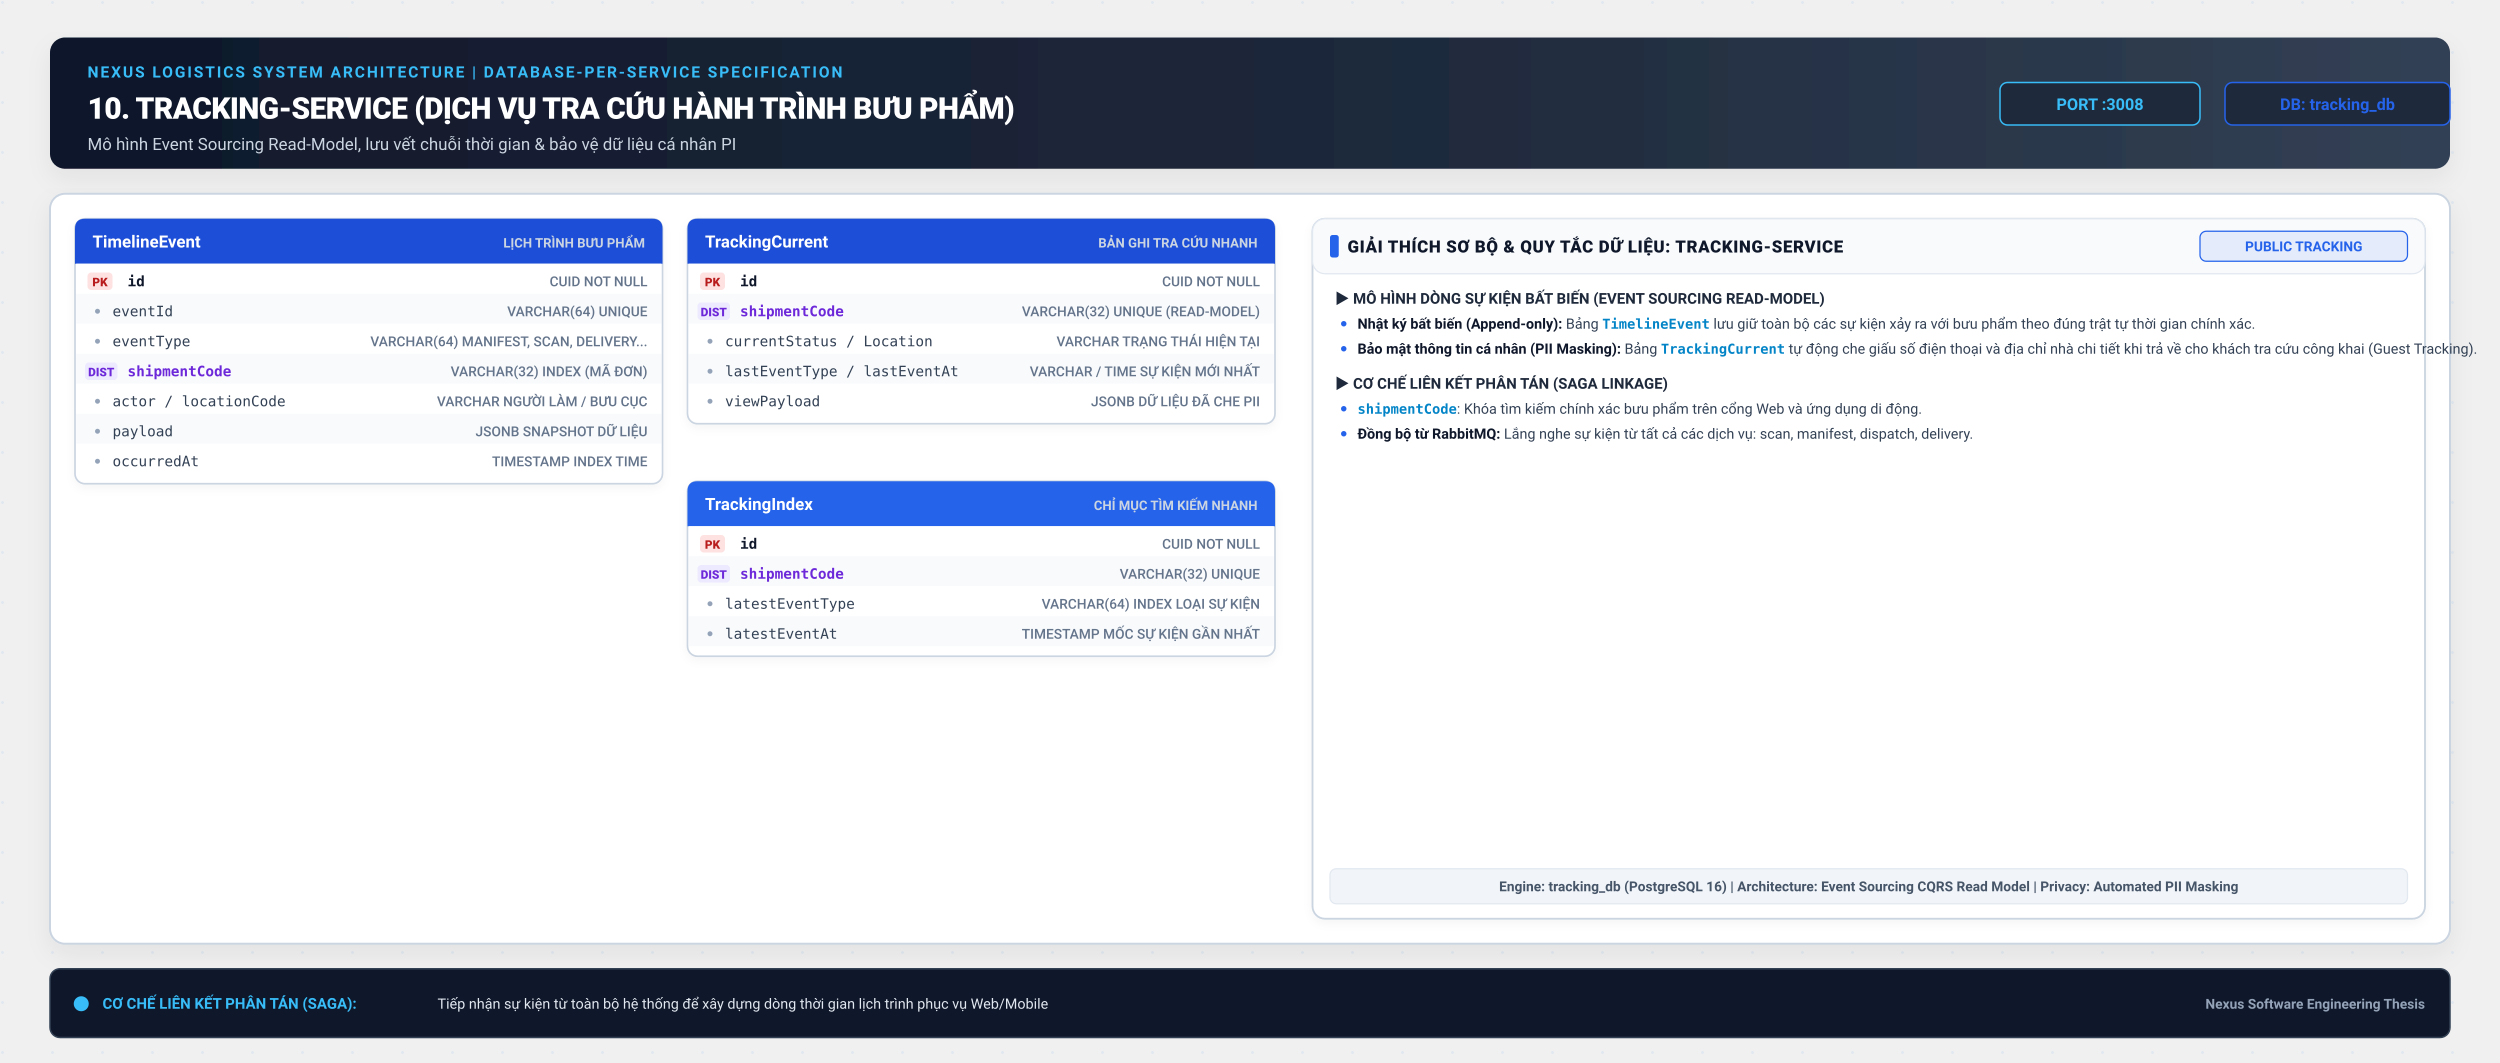
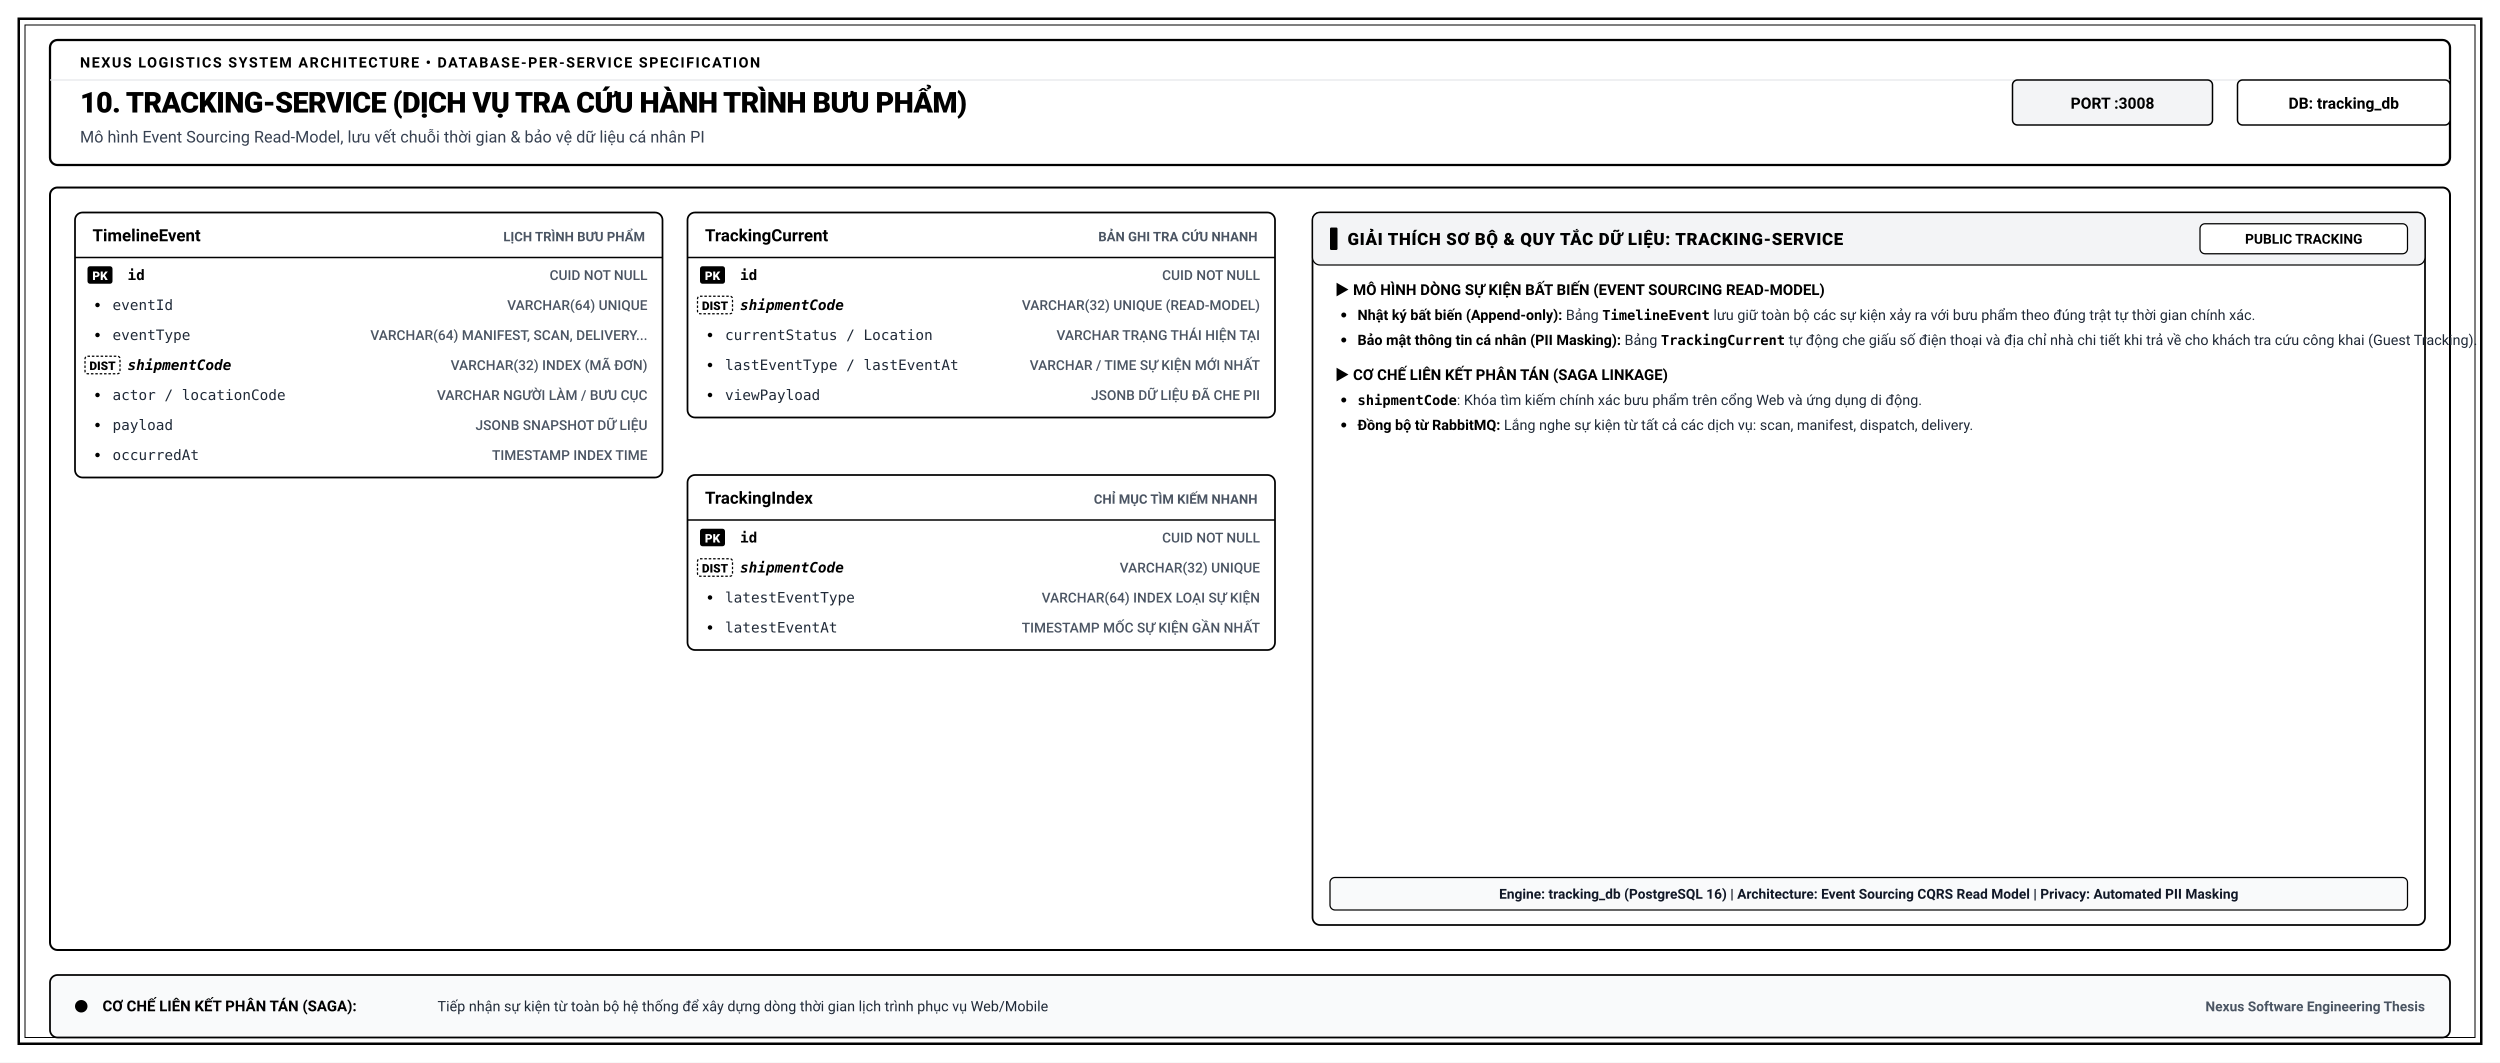
- <svg xmlns="http://www.w3.org/2000/svg" viewBox="0 0 2000 850" width="100%" height="100%" style="background:#F8FAFC;">
+ <svg xmlns="http://www.w3.org/2000/svg" viewBox="0 0 2000 850" width="100%" height="100%" style="background:#FFFFFF;">
  <defs>
-     <filter id="card-shadow" x="-2%" y="-1.5%" width="104%" height="104%" filterUnits="userSpaceOnUse">
-       <feDropShadow dx="0" dy="8" stdDeviation="10" flood-color="#0F172A" flood-opacity="0.06" />
-     </filter>
-     <filter id="table-shadow" x="-3%" y="-3%" width="106%" height="108%" filterUnits="userSpaceOnUse">
-       <feDropShadow dx="0" dy="3" stdDeviation="4" flood-color="#0F172A" flood-opacity="0.04" />
-     </filter>
    <marker id="crow-many" markerWidth="14" markerHeight="14" refX="10" refY="7" orient="auto">
-       <path d="M 0 0 L 10 7 L 0 14 M 10 0 L 10 14" stroke="#475569" stroke-width="1.8" fill="none" />
+       <path d="M 0 0 L 10 7 L 0 14 M 10 0 L 10 14" stroke="#000000" stroke-width="1.8" fill="none" />
    </marker>
    <marker id="crow-one" markerWidth="14" markerHeight="14" refX="10" refY="7" orient="auto">
-       <line x1="5" y1="2" x2="5" y2="12" stroke="#475569" stroke-width="1.8" />
-       <line x1="9" y1="2" x2="9" y2="12" stroke="#475569" stroke-width="1.8" />
+       <line x1="5" y1="2" x2="5" y2="12" stroke="#000000" stroke-width="1.8" />
+       <line x1="9" y1="2" x2="9" y2="12" stroke="#000000" stroke-width="1.8" />
    </marker>
    <marker id="arrow-dist" markerWidth="12" markerHeight="12" refX="9" refY="6" orient="auto">
-       <path d="M 0 1 L 9 6 L 0 11 z" fill="#0284C7" />
+       <path d="M 0 1 L 9 6 L 0 11 z" fill="#000000" />
    </marker>
-     <linearGradient id="header-grad" x1="0%" y1="0%" x2="100%" y2="0%">
-       <stop offset="0%" stop-color="#0F172A" />
-       <stop offset="55%" stop-color="#1E293B" />
-       <stop offset="100%" stop-color="#334155" />
-     </linearGradient>
-     <pattern id="grid-pattern" width="40" height="40" patternUnits="userSpaceOnUse">
-       <circle cx="2" cy="2" r="1.2" fill="#E2E8F0" />
-     </pattern>
  </defs>
-   <rect width="100%" height="100%" fill="url(#grid-pattern)" />
+   <rect width="100%" height="100%" fill="#FFFFFF" />
+   <rect x="15" y="15" width="1970" height="820" fill="none" stroke="#000000" stroke-width="2" />
+   <rect x="20" y="20" width="1960" height="810" fill="none" stroke="#000000" stroke-width="0.8" />
  <style>
    text { font-family: -apple-system, BlinkMacSystemFont, "Segoe UI", Roboto, "Helvetica Neue", Arial, sans-serif; }
-     .doc-badge { font-size: 12.5px; font-weight: 700; fill: #38BDF8; letter-spacing: 1.5px; text-transform: uppercase; }
-     .doc-title { font-size: 24px; font-weight: 800; fill: #FFFFFF; letter-spacing: -0.5px; }
-     .doc-subtitle { font-size: 13.5px; font-weight: 400; fill: #CBD5E1; }
-     .meta-tag { font-size: 11.5px; font-weight: 600; fill: #E2E8F0; }
+     .doc-badge { font-size: 11.5px; font-weight: 700; fill: #000000; letter-spacing: 1.2px; text-transform: uppercase; }
+     .doc-title { font-size: 23px; font-weight: 800; fill: #000000; letter-spacing: -0.5px; }
+     .doc-subtitle { font-size: 13px; font-weight: 400; fill: #374151; }
    
-     .svc-title { font-size: 18px; font-weight: 800; fill: #0F172A; }
-     .svc-sub { font-size: 12.5px; font-weight: 500; fill: #64748B; }
-     .svc-port { font-size: 12px; font-weight: 700; font-family: ui-monospace, Menlo, monospace; fill: #0284C7; }
+     .tbl-header { font-size: 13.5px; font-weight: 700; fill: #000000; }
+     .tbl-tag { font-size: 10.5px; font-weight: 600; fill: #4B5563; text-transform: uppercase; }
+     .tbl-field-pk { font-size: 11.5px; font-weight: 700; fill: #000000; font-family: ui-monospace, Menlo, monospace; }
+     .tbl-field-fk { font-size: 11.5px; font-weight: 600; fill: #000000; font-family: ui-monospace, Menlo, monospace; }
+     .tbl-field-dist { font-size: 11.5px; font-weight: 600; fill: #000000; font-style: italic; font-family: ui-monospace, Menlo, monospace; }
+     .tbl-field-normal { font-size: 11.5px; font-weight: 500; fill: #1F2937; font-family: ui-monospace, Menlo, monospace; }
+     .tbl-type { font-size: 11px; font-weight: 500; fill: #4B5563; }

-     .tbl-header { font-size: 13.5px; font-weight: 700; fill: #FFFFFF; }
-     .tbl-tag { font-size: 10.5px; font-weight: 600; fill: #CBD5E1; text-transform: uppercase; }
-     .tbl-field-pk { font-size: 11.5px; font-weight: 700; fill: #0F172A; font-family: ui-monospace, Menlo, monospace; }
-     .tbl-field-fk { font-size: 11.5px; font-weight: 600; fill: #1D4ED8; font-family: ui-monospace, Menlo, monospace; }
-     .tbl-field-dist { font-size: 11.5px; font-weight: 600; fill: #6D28D9; font-family: ui-monospace, Menlo, monospace; }
-     .tbl-field-normal { font-size: 11.5px; font-weight: 500; fill: #334155; font-family: ui-monospace, Menlo, monospace; }
-     .tbl-type { font-size: 11px; font-weight: 500; fill: #64748B; }
+     .badge-pk { font-size: 9.5px; font-weight: 800; fill: #FFFFFF; }
+     .badge-fk { font-size: 9.5px; font-weight: 800; fill: #000000; }
+     .badge-dist { font-size: 9.5px; font-weight: 800; fill: #000000; }

-     .badge-pk { font-size: 9.5px; font-weight: 800; fill: #B91C1C; }
-     .badge-fk { font-size: 9.5px; font-weight: 800; fill: #1D4ED8; }
-     .badge-dist { font-size: 9.5px; font-weight: 800; fill: #6D28D9; }
- 
-     .panel-header { font-size: 13.5px; font-weight: 800; fill: #0F172A; text-transform: uppercase; letter-spacing: 0.5px; }
-     .panel-sec-title { font-size: 12px; font-weight: 700; fill: #1E293B; }
-     .panel-body { font-size: 11.5px; font-weight: 400; fill: #334155; }
-     .panel-bold { font-weight: 700; fill: #0F172A; }
-     .panel-code { font-family: ui-monospace, Menlo, monospace; font-size: 11px; font-weight: 700; fill: #0284C7; }
+     .panel-header { font-size: 13.5px; font-weight: 800; fill: #000000; text-transform: uppercase; letter-spacing: 0.5px; }
+     .panel-sec-title { font-size: 12px; font-weight: 700; fill: #000000; }
+     .panel-body { font-size: 11.5px; font-weight: 400; fill: #1F2937; }
+     .panel-bold { font-weight: 700; fill: #000000; }
+     .panel-code { font-family: ui-monospace, Menlo, monospace; font-size: 11px; font-weight: 700; fill: #000000; }
  </style>
-   <g id="Header" transform="translate(40, 30)">
-     <rect width="1920" height="105" rx="12" fill="url(#header-grad)" filter="url(#card-shadow)" />
-     <text x="30" y="32" class="doc-badge">NEXUS LOGISTICS SYSTEM ARCHITECTURE | DATABASE-PER-SERVICE SPECIFICATION</text>
-     <text x="30" y="65" class="doc-title">10. TRACKING-SERVICE (DỊCH VỤ TRA CỨU HÀNH TRÌNH BƯU PHẨM)</text>
-     <text x="30" y="90" class="doc-subtitle">Mô hình Event Sourcing Read-Model, lưu vết chuỗi thời gian &amp; bảo vệ dữ liệu cá nhân PI</text>
-     <rect x="1560" y="36" width="160" height="34" rx="6" fill="#1E293B" stroke="#38BDF8" stroke-width="1.2" />
-     <text x="1640" y="58" font-size="13" font-weight="700" fill="#38BDF8" text-anchor="middle">PORT :3008</text>
-     <rect x="1740" y="36" width="180" height="34" rx="6" fill="#1E293B" stroke="#2563EB" stroke-width="1.2" />
-     <text x="1830" y="58" font-size="13" font-weight="700" fill="#2563EB" text-anchor="middle">DB: tracking_db</text>
+   <g id="Header" transform="translate(40, 32)">
+     <rect width="1920" height="100" rx="6" fill="#FFFFFF" stroke="#000000" stroke-width="1.8" />
+     <line x1="0" y1="32" x2="1920" y2="32" stroke="#E5E7EB" stroke-width="1" />
+     <text x="24" y="22" class="doc-badge">NEXUS LOGISTICS SYSTEM ARCHITECTURE • DATABASE-PER-SERVICE SPECIFICATION</text>
+     <text x="24" y="58" class="doc-title">10. TRACKING-SERVICE (DỊCH VỤ TRA CỨU HÀNH TRÌNH BƯU PHẨM)</text>
+     <text x="24" y="82" class="doc-subtitle">Mô hình Event Sourcing Read-Model, lưu vết chuỗi thời gian &amp; bảo vệ dữ liệu cá nhân PI</text>
+     <rect x="1570" y="32" width="160" height="36" rx="4" fill="#F3F4F6" stroke="#000000" stroke-width="1.2" />
+     <text x="1650" y="55" font-size="12.5" font-weight="700" fill="#000000" text-anchor="middle">PORT :3008</text>
+     <rect x="1750" y="32" width="170" height="36" rx="4" fill="#FFFFFF" stroke="#000000" stroke-width="1.2" />
+     <text x="1835" y="55" font-size="12.5" font-weight="700" fill="#000000" text-anchor="middle">DB: tracking_db</text>
  </g>
-   <g id="ServiceBody" transform="translate(40, 155)">
-     <rect width="1920" height="600" rx="12" fill="#FFFFFF" stroke="#CBD5E1" stroke-width="1.6" filter="url(#card-shadow)" />
+   <g id="ServiceBody" transform="translate(40, 150)">
+     <rect width="1920" height="610" rx="6" fill="#FFFFFF" stroke="#000000" stroke-width="1.6" />
    <g transform="translate(20, 20)">
-       <rect width="470" height="212" rx="8" fill="#FFFFFF" stroke="#CBD5E1" stroke-width="1.4" filter="url(#table-shadow)" />
-       <path d="M 0 8 Q 0 0 8 0 L 462 0 Q 470 0 470 8 L 470 36 L 0 36 Z" fill="#1D4ED8" />
+       <rect width="470" height="212" rx="6" fill="#FFFFFF" stroke="#000000" stroke-width="1.4" />
+       <line x1="0" y1="36" x2="470" y2="36" stroke="#000000" stroke-width="1.2" />
      <text x="14" y="23" class="tbl-header">TimelineEvent</text>
      <text x="456" y="23" class="tbl-tag" text-anchor="end">LỊCH TRÌNH BƯU PHẨM</text>
-       <rect x="1" y="36" width="468" height="24" fill="#FFFFFF" />
-       <rect x="10" y="43" width="20" height="14" rx="3" fill="#FEE2E2" />
+       <rect x="10" y="43" width="20" height="14" rx="2" fill="#000000" />
      <text x="20" y="54" class="badge-pk" text-anchor="middle">PK</text>
      <text x="42" y="54" class="tbl-field-pk">id</text>
      <text x="458" y="54" class="tbl-type" text-anchor="end">CUID NOT NULL</text>
-       <rect x="1" y="60" width="468" height="24" fill="#F8FAFC" />
-       <circle cx="18" cy="74" r="2" fill="#94A3B8" />
+       <circle cx="18" cy="74" r="1.8" fill="#000000" />
      <text x="30" y="78" class="tbl-field-normal">eventId</text>
      <text x="458" y="78" class="tbl-type" text-anchor="end">VARCHAR(64) UNIQUE</text>
-       <rect x="1" y="84" width="468" height="24" fill="#FFFFFF" />
-       <circle cx="18" cy="98" r="2" fill="#94A3B8" />
+       <circle cx="18" cy="98" r="1.8" fill="#000000" />
      <text x="30" y="102" class="tbl-field-normal">eventType</text>
      <text x="458" y="102" class="tbl-type" text-anchor="end">VARCHAR(64) MANIFEST, SCAN, DELIVERY...</text>
-       <rect x="1" y="108" width="468" height="24" fill="#F8FAFC" />
-       <rect x="8" y="115" width="26" height="14" rx="3" fill="#EDE9FE" />
-       <text x="21" y="126" class="badge-dist" text-anchor="middle">DIST</text>
+       <rect x="8" y="115" width="28" height="14" rx="2" fill="#FFFFFF" stroke="#000000" stroke-width="1" stroke-dasharray="2 1.5" />
+       <text x="22" y="126" class="badge-dist" text-anchor="middle">DIST</text>
      <text x="42" y="126" class="tbl-field-dist">shipmentCode</text>
      <text x="458" y="126" class="tbl-type" text-anchor="end">VARCHAR(32) INDEX (MÃ ĐƠN)</text>
-       <rect x="1" y="132" width="468" height="24" fill="#FFFFFF" />
-       <circle cx="18" cy="146" r="2" fill="#94A3B8" />
+       <circle cx="18" cy="146" r="1.8" fill="#000000" />
      <text x="30" y="150" class="tbl-field-normal">actor / locationCode</text>
      <text x="458" y="150" class="tbl-type" text-anchor="end">VARCHAR NGƯỜI LÀM / BƯU CỤC</text>
-       <rect x="1" y="156" width="468" height="24" fill="#F8FAFC" />
-       <circle cx="18" cy="170" r="2" fill="#94A3B8" />
+       <circle cx="18" cy="170" r="1.8" fill="#000000" />
      <text x="30" y="174" class="tbl-field-normal">payload</text>
      <text x="458" y="174" class="tbl-type" text-anchor="end">JSONB SNAPSHOT DỮ LIỆU</text>
-       <rect x="1" y="180" width="468" height="24" fill="#FFFFFF" />
-       <circle cx="18" cy="194" r="2" fill="#94A3B8" />
+       <circle cx="18" cy="194" r="1.8" fill="#000000" />
      <text x="30" y="198" class="tbl-field-normal">occurredAt</text>
      <text x="458" y="198" class="tbl-type" text-anchor="end">TIMESTAMP INDEX TIME</text>
    </g>
    <g transform="translate(510, 20)">
-       <rect width="470" height="164" rx="8" fill="#FFFFFF" stroke="#CBD5E1" stroke-width="1.4" filter="url(#table-shadow)" />
-       <path d="M 0 8 Q 0 0 8 0 L 462 0 Q 470 0 470 8 L 470 36 L 0 36 Z" fill="#1D4ED8" />
+       <rect width="470" height="164" rx="6" fill="#FFFFFF" stroke="#000000" stroke-width="1.4" />
+       <line x1="0" y1="36" x2="470" y2="36" stroke="#000000" stroke-width="1.2" />
      <text x="14" y="23" class="tbl-header">TrackingCurrent</text>
      <text x="456" y="23" class="tbl-tag" text-anchor="end">BẢN GHI TRA CỨU NHANH</text>
-       <rect x="1" y="36" width="468" height="24" fill="#FFFFFF" />
-       <rect x="10" y="43" width="20" height="14" rx="3" fill="#FEE2E2" />
+       <rect x="10" y="43" width="20" height="14" rx="2" fill="#000000" />
      <text x="20" y="54" class="badge-pk" text-anchor="middle">PK</text>
      <text x="42" y="54" class="tbl-field-pk">id</text>
      <text x="458" y="54" class="tbl-type" text-anchor="end">CUID NOT NULL</text>
-       <rect x="1" y="60" width="468" height="24" fill="#F8FAFC" />
-       <rect x="8" y="67" width="26" height="14" rx="3" fill="#EDE9FE" />
-       <text x="21" y="78" class="badge-dist" text-anchor="middle">DIST</text>
+       <rect x="8" y="67" width="28" height="14" rx="2" fill="#FFFFFF" stroke="#000000" stroke-width="1" stroke-dasharray="2 1.5" />
+       <text x="22" y="78" class="badge-dist" text-anchor="middle">DIST</text>
      <text x="42" y="78" class="tbl-field-dist">shipmentCode</text>
      <text x="458" y="78" class="tbl-type" text-anchor="end">VARCHAR(32) UNIQUE (READ-MODEL)</text>
-       <rect x="1" y="84" width="468" height="24" fill="#FFFFFF" />
-       <circle cx="18" cy="98" r="2" fill="#94A3B8" />
+       <circle cx="18" cy="98" r="1.8" fill="#000000" />
      <text x="30" y="102" class="tbl-field-normal">currentStatus / Location</text>
      <text x="458" y="102" class="tbl-type" text-anchor="end">VARCHAR TRẠNG THÁI HIỆN TẠI</text>
-       <rect x="1" y="108" width="468" height="24" fill="#F8FAFC" />
-       <circle cx="18" cy="122" r="2" fill="#94A3B8" />
+       <circle cx="18" cy="122" r="1.8" fill="#000000" />
      <text x="30" y="126" class="tbl-field-normal">lastEventType / lastEventAt</text>
      <text x="458" y="126" class="tbl-type" text-anchor="end">VARCHAR / TIME SỰ KIỆN MỚI NHẤT</text>
-       <rect x="1" y="132" width="468" height="24" fill="#FFFFFF" />
-       <circle cx="18" cy="146" r="2" fill="#94A3B8" />
+       <circle cx="18" cy="146" r="1.8" fill="#000000" />
      <text x="30" y="150" class="tbl-field-normal">viewPayload</text>
      <text x="458" y="150" class="tbl-type" text-anchor="end">JSONB DỮ LIỆU ĐÃ CHE PII</text>
    </g>
    <g transform="translate(510, 230)">
-       <rect width="470" height="140" rx="8" fill="#FFFFFF" stroke="#CBD5E1" stroke-width="1.4" filter="url(#table-shadow)" />
-       <path d="M 0 8 Q 0 0 8 0 L 462 0 Q 470 0 470 8 L 470 36 L 0 36 Z" fill="#2563EB" />
+       <rect width="470" height="140" rx="6" fill="#FFFFFF" stroke="#000000" stroke-width="1.4" />
+       <line x1="0" y1="36" x2="470" y2="36" stroke="#000000" stroke-width="1.2" />
      <text x="14" y="23" class="tbl-header">TrackingIndex</text>
      <text x="456" y="23" class="tbl-tag" text-anchor="end">CHỈ MỤC TÌM KIẾM NHANH</text>
-       <rect x="1" y="36" width="468" height="24" fill="#FFFFFF" />
-       <rect x="10" y="43" width="20" height="14" rx="3" fill="#FEE2E2" />
+       <rect x="10" y="43" width="20" height="14" rx="2" fill="#000000" />
      <text x="20" y="54" class="badge-pk" text-anchor="middle">PK</text>
      <text x="42" y="54" class="tbl-field-pk">id</text>
      <text x="458" y="54" class="tbl-type" text-anchor="end">CUID NOT NULL</text>
-       <rect x="1" y="60" width="468" height="24" fill="#F8FAFC" />
-       <rect x="8" y="67" width="26" height="14" rx="3" fill="#EDE9FE" />
-       <text x="21" y="78" class="badge-dist" text-anchor="middle">DIST</text>
+       <rect x="8" y="67" width="28" height="14" rx="2" fill="#FFFFFF" stroke="#000000" stroke-width="1" stroke-dasharray="2 1.5" />
+       <text x="22" y="78" class="badge-dist" text-anchor="middle">DIST</text>
      <text x="42" y="78" class="tbl-field-dist">shipmentCode</text>
      <text x="458" y="78" class="tbl-type" text-anchor="end">VARCHAR(32) UNIQUE</text>
-       <rect x="1" y="84" width="468" height="24" fill="#FFFFFF" />
-       <circle cx="18" cy="98" r="2" fill="#94A3B8" />
+       <circle cx="18" cy="98" r="1.8" fill="#000000" />
      <text x="30" y="102" class="tbl-field-normal">latestEventType</text>
      <text x="458" y="102" class="tbl-type" text-anchor="end">VARCHAR(64) INDEX LOẠI SỰ KIỆN</text>
-       <rect x="1" y="108" width="468" height="24" fill="#F8FAFC" />
-       <circle cx="18" cy="122" r="2" fill="#94A3B8" />
+       <circle cx="18" cy="122" r="1.8" fill="#000000" />
      <text x="30" y="126" class="tbl-field-normal">latestEventAt</text>
      <text x="458" y="126" class="tbl-type" text-anchor="end">TIMESTAMP MỐC SỰ KIỆN GẦN NHẤT</text>
    </g>
    <g transform="translate(1010, 20)">
-       <rect width="890" height="560" rx="10" fill="#FFFFFF" stroke="#CBD5E1" stroke-width="1.5" filter="url(#table-shadow)" />
-       <rect x="0" y="0" width="890" height="44" rx="10" fill="#F8FAFC" stroke="#E2E8F0" stroke-width="1" />
-       <rect x="14" y="13" width="7" height="18" rx="2" fill="#2563EB" />
-       <text x="28" y="27" class="panel-header">GIẢI THÍCH SƠ BỘ &amp; QUY TẮC DỮ LIỆU: TRACKING-SERVICE</text>
-       <rect x="710" y="10" width="166" height="24" rx="5" fill="#2563EB18" stroke="#2563EB" stroke-width="1" />
-       <text x="793" y="26" font-size="11" font-weight="700" fill="#2563EB" text-anchor="middle">PUBLIC TRACKING</text>
-       <text x="18" y="68" class="panel-sec-title">▶ MÔ HÌNH DÒNG SỰ KIỆN BẤT BIẾN (EVENT SOURCING READ-MODEL)</text>
-       <circle cx="25" cy="84" r="2.2" fill="#2563EB" />
-       <text x="36" y="88" class="panel-body">
+       <rect width="890" height="570" rx="6" fill="#FFFFFF" stroke="#000000" stroke-width="1.4" />
+       <rect x="0" y="0" width="890" height="42" rx="6" fill="#F3F4F6" stroke="#000000" stroke-width="1" />
+       <rect x="14" y="12" width="6" height="18" rx="1" fill="#000000" />
+       <text x="28" y="26" class="panel-header">GIẢI THÍCH SƠ BỘ &amp; QUY TẮC DỮ LIỆU: TRACKING-SERVICE</text>
+       <rect x="710" y="9" width="166" height="24" rx="4" fill="#FFFFFF" stroke="#000000" stroke-width="1" />
+       <text x="793" y="25" font-size="11" font-weight="700" fill="#000000" text-anchor="middle">PUBLIC TRACKING</text>
+       <text x="18" y="66" class="panel-sec-title">▶ MÔ HÌNH DÒNG SỰ KIỆN BẤT BIẾN (EVENT SOURCING READ-MODEL)</text>
+       <circle cx="25" cy="82" r="2" fill="#000000" />
+       <text x="36" y="86" class="panel-body">
        <tspan class="panel-bold">Nhật ký bất biến (Append-only):</tspan> Bảng <tspan class="panel-code">TimelineEvent</tspan> lưu giữ toàn bộ các sự kiện xảy ra với bưu phẩm theo đúng trật tự thời gian chính xác.</text>
-       <circle cx="25" cy="104" r="2.2" fill="#2563EB" />
-       <text x="36" y="108" class="panel-body">
+       <circle cx="25" cy="102" r="2" fill="#000000" />
+       <text x="36" y="106" class="panel-body">
        <tspan class="panel-bold">Bảo mật thông tin cá nhân (PII Masking):</tspan> Bảng <tspan class="panel-code">TrackingCurrent</tspan> tự động che giấu số điện thoại và địa chỉ nhà chi tiết khi trả về cho khách tra cứu công khai (Guest Tracking).</text>
-       <text x="18" y="136" class="panel-sec-title">▶ CƠ CHẾ LIÊN KẾT PHÂN TÁN (SAGA LINKAGE)</text>
-       <circle cx="25" cy="152" r="2.2" fill="#2563EB" />
-       <text x="36" y="156" class="panel-body">
+       <text x="18" y="134" class="panel-sec-title">▶ CƠ CHẾ LIÊN KẾT PHÂN TÁN (SAGA LINKAGE)</text>
+       <circle cx="25" cy="150" r="2" fill="#000000" />
+       <text x="36" y="154" class="panel-body">
        <tspan class="panel-code">shipmentCode</tspan>: Khóa tìm kiếm chính xác bưu phẩm trên cổng Web và ứng dụng di động.</text>
-       <circle cx="25" cy="172" r="2.2" fill="#2563EB" />
-       <text x="36" y="176" class="panel-body">
+       <circle cx="25" cy="170" r="2" fill="#000000" />
+       <text x="36" y="174" class="panel-body">
        <tspan class="panel-bold">Đồng bộ từ RabbitMQ:</tspan> Lắng nghe sự kiện từ tất cả các dịch vụ: scan, manifest, dispatch, delivery.</text>
-       <rect x="14" y="520" width="862" height="28" rx="5" fill="#F1F5F9" stroke="#E2E8F0" stroke-width="1" />
-       <text x="445.0" y="538" font-size="11" font-weight="600" fill="#475569" text-anchor="middle">Engine: tracking_db (PostgreSQL 16) | Architecture: Event Sourcing CQRS Read Model | Privacy: Automated PII Masking</text>
+       <rect x="14" y="532" width="862" height="26" rx="4" fill="#F9FAFB" stroke="#000000" stroke-width="1" />
+       <text x="445.0" y="549" font-size="11" font-weight="600" fill="#111827" text-anchor="middle">Engine: tracking_db (PostgreSQL 16) | Architecture: Event Sourcing CQRS Read Model | Privacy: Automated PII Masking</text>
    </g>
  </g>
-   <g id="FooterSaga" transform="translate(40, 775)">
-     <rect width="1920" height="55" rx="8" fill="#0F172A" stroke="#334155" stroke-width="1.2" />
-     <circle cx="25" cy="28" r="6" fill="#38BDF8" />
-     <text x="42" y="32" font-size="12" font-weight="700" fill="#38BDF8">CƠ CHẾ LIÊN KẾT PHÂN TÁN (SAGA):</text>
-     <text x="310" y="32" font-size="11.5" fill="#E2E8F0">Tiếp nhận sự kiện từ toàn bộ hệ thống để xây dựng dòng thời gian lịch trình phục vụ Web/Mobile</text>
-     <text x="1900" y="32" font-size="11" font-weight="600" fill="#94A3B8" text-anchor="end">Nexus Software Engineering Thesis</text>
+   <g id="FooterSaga" transform="translate(40, 780)">
+     <rect width="1920" height="50" rx="6" fill="#F9FAFB" stroke="#000000" stroke-width="1.4" />
+     <circle cx="25" cy="25" r="5" fill="#000000" />
+     <text x="42" y="29" font-size="12" font-weight="700" fill="#000000">CƠ CHẾ LIÊN KẾT PHÂN TÁN (SAGA):</text>
+     <text x="310" y="29" font-size="11.5" fill="#1F2937">Tiếp nhận sự kiện từ toàn bộ hệ thống để xây dựng dòng thời gian lịch trình phục vụ Web/Mobile</text>
+     <text x="1900" y="29" font-size="11" font-weight="600" fill="#4B5563" text-anchor="end">Nexus Software Engineering Thesis</text>
  </g>
</svg>
